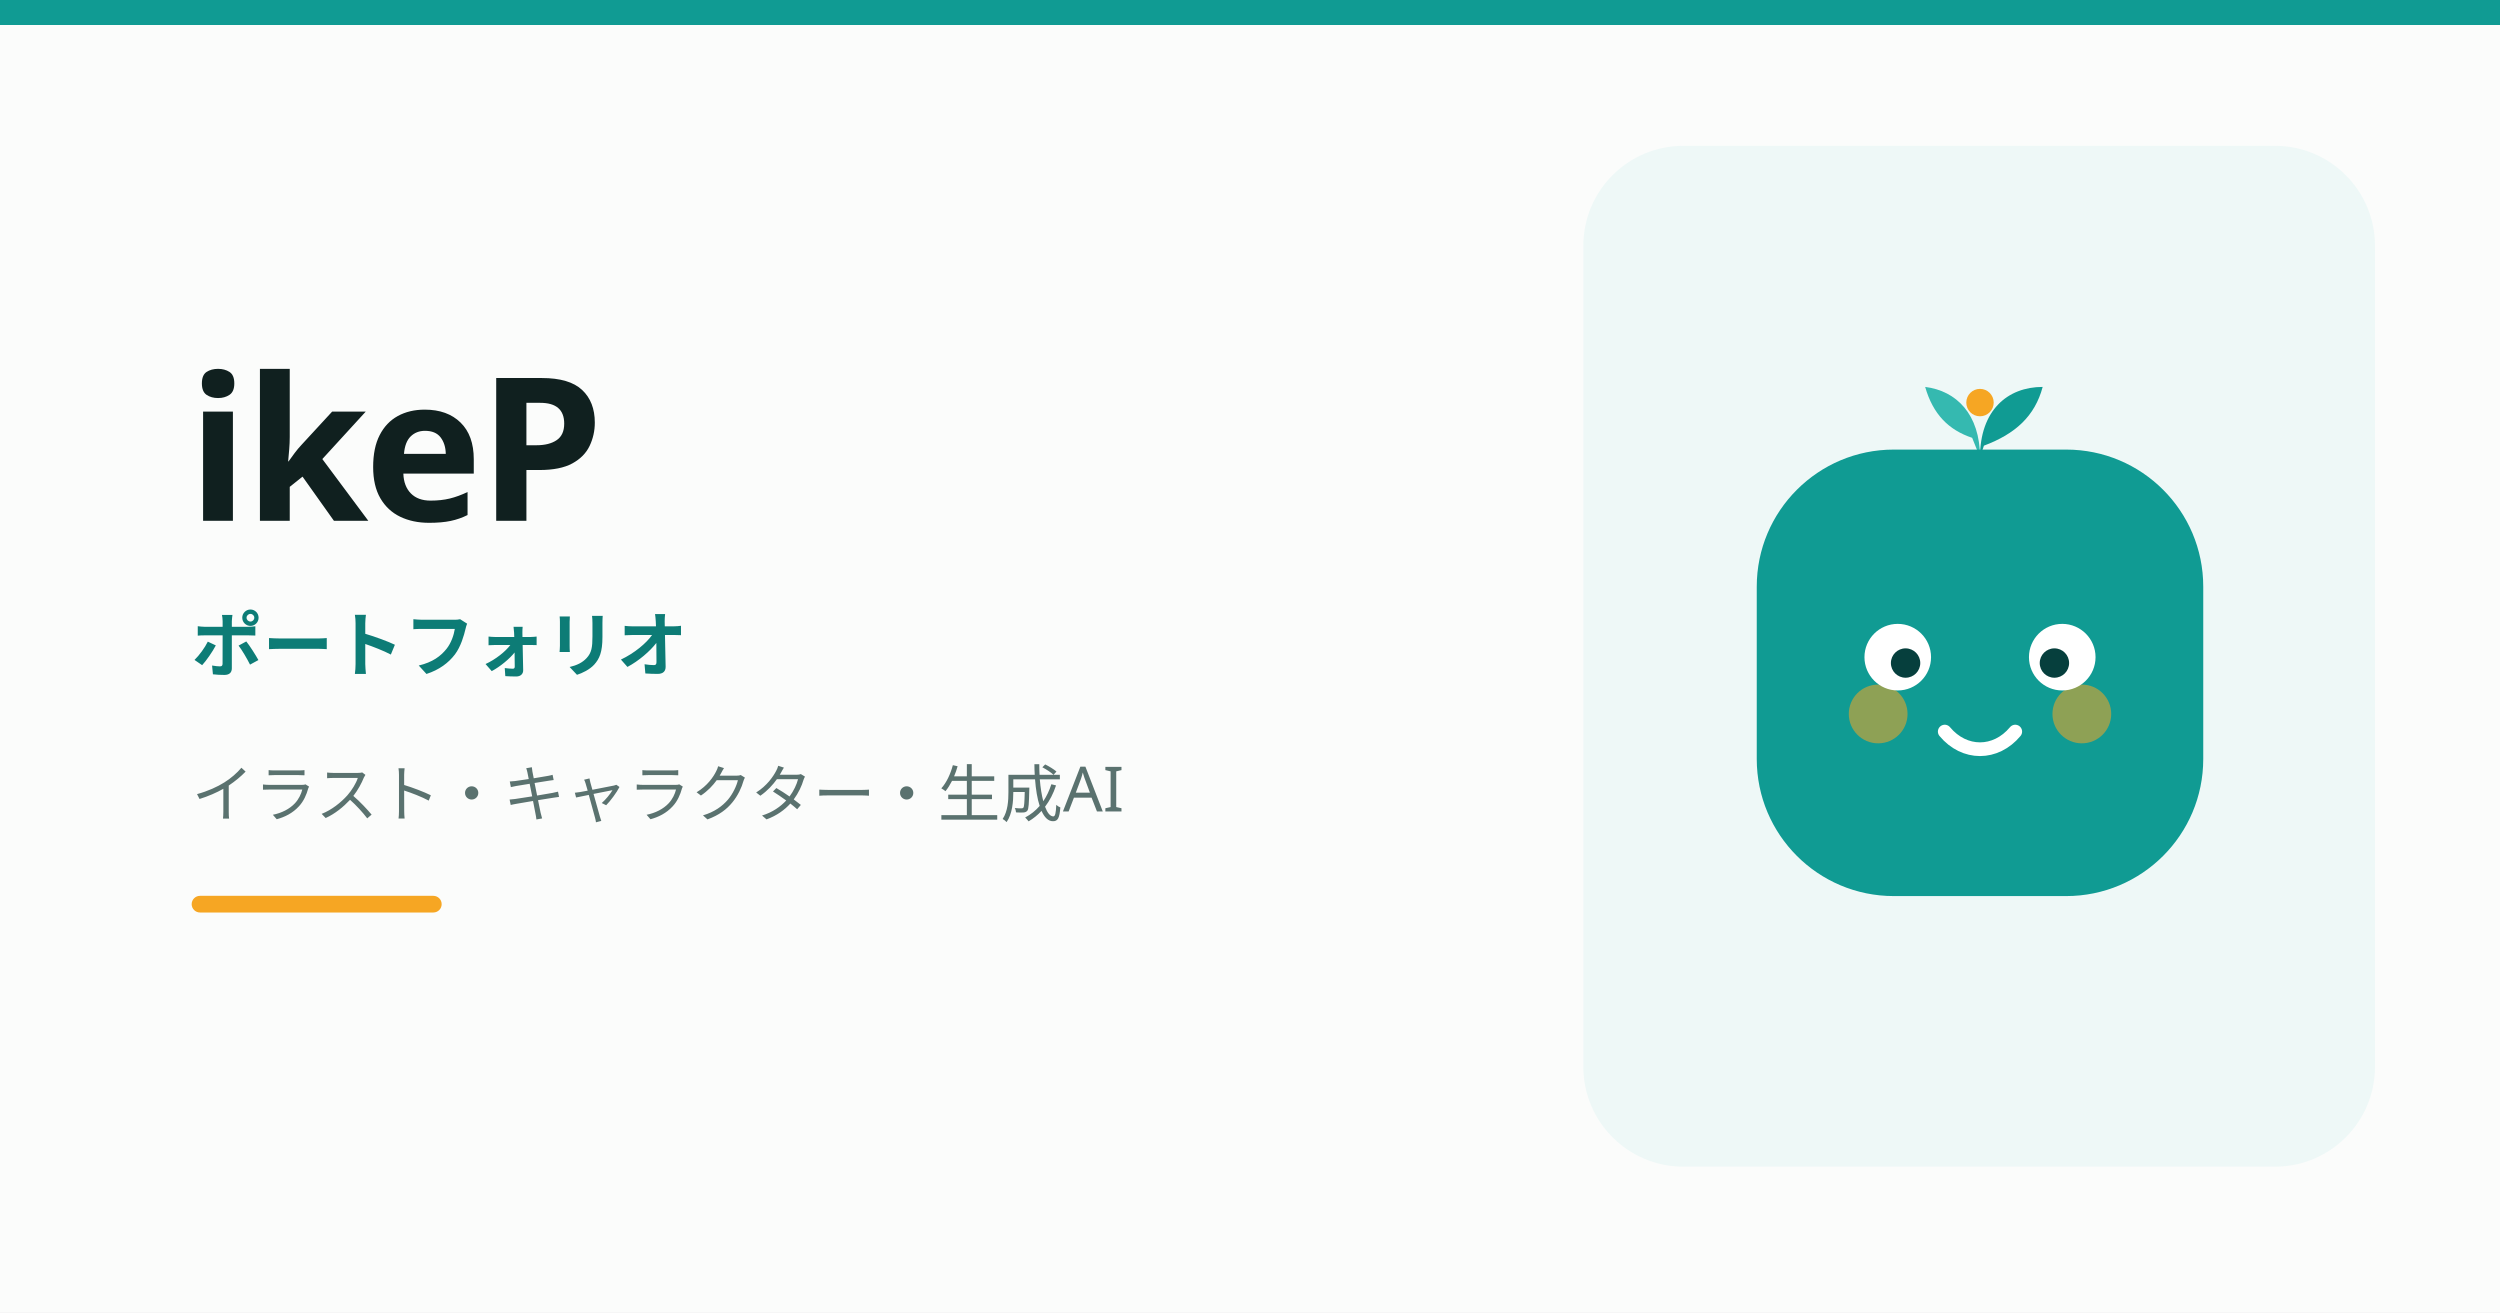
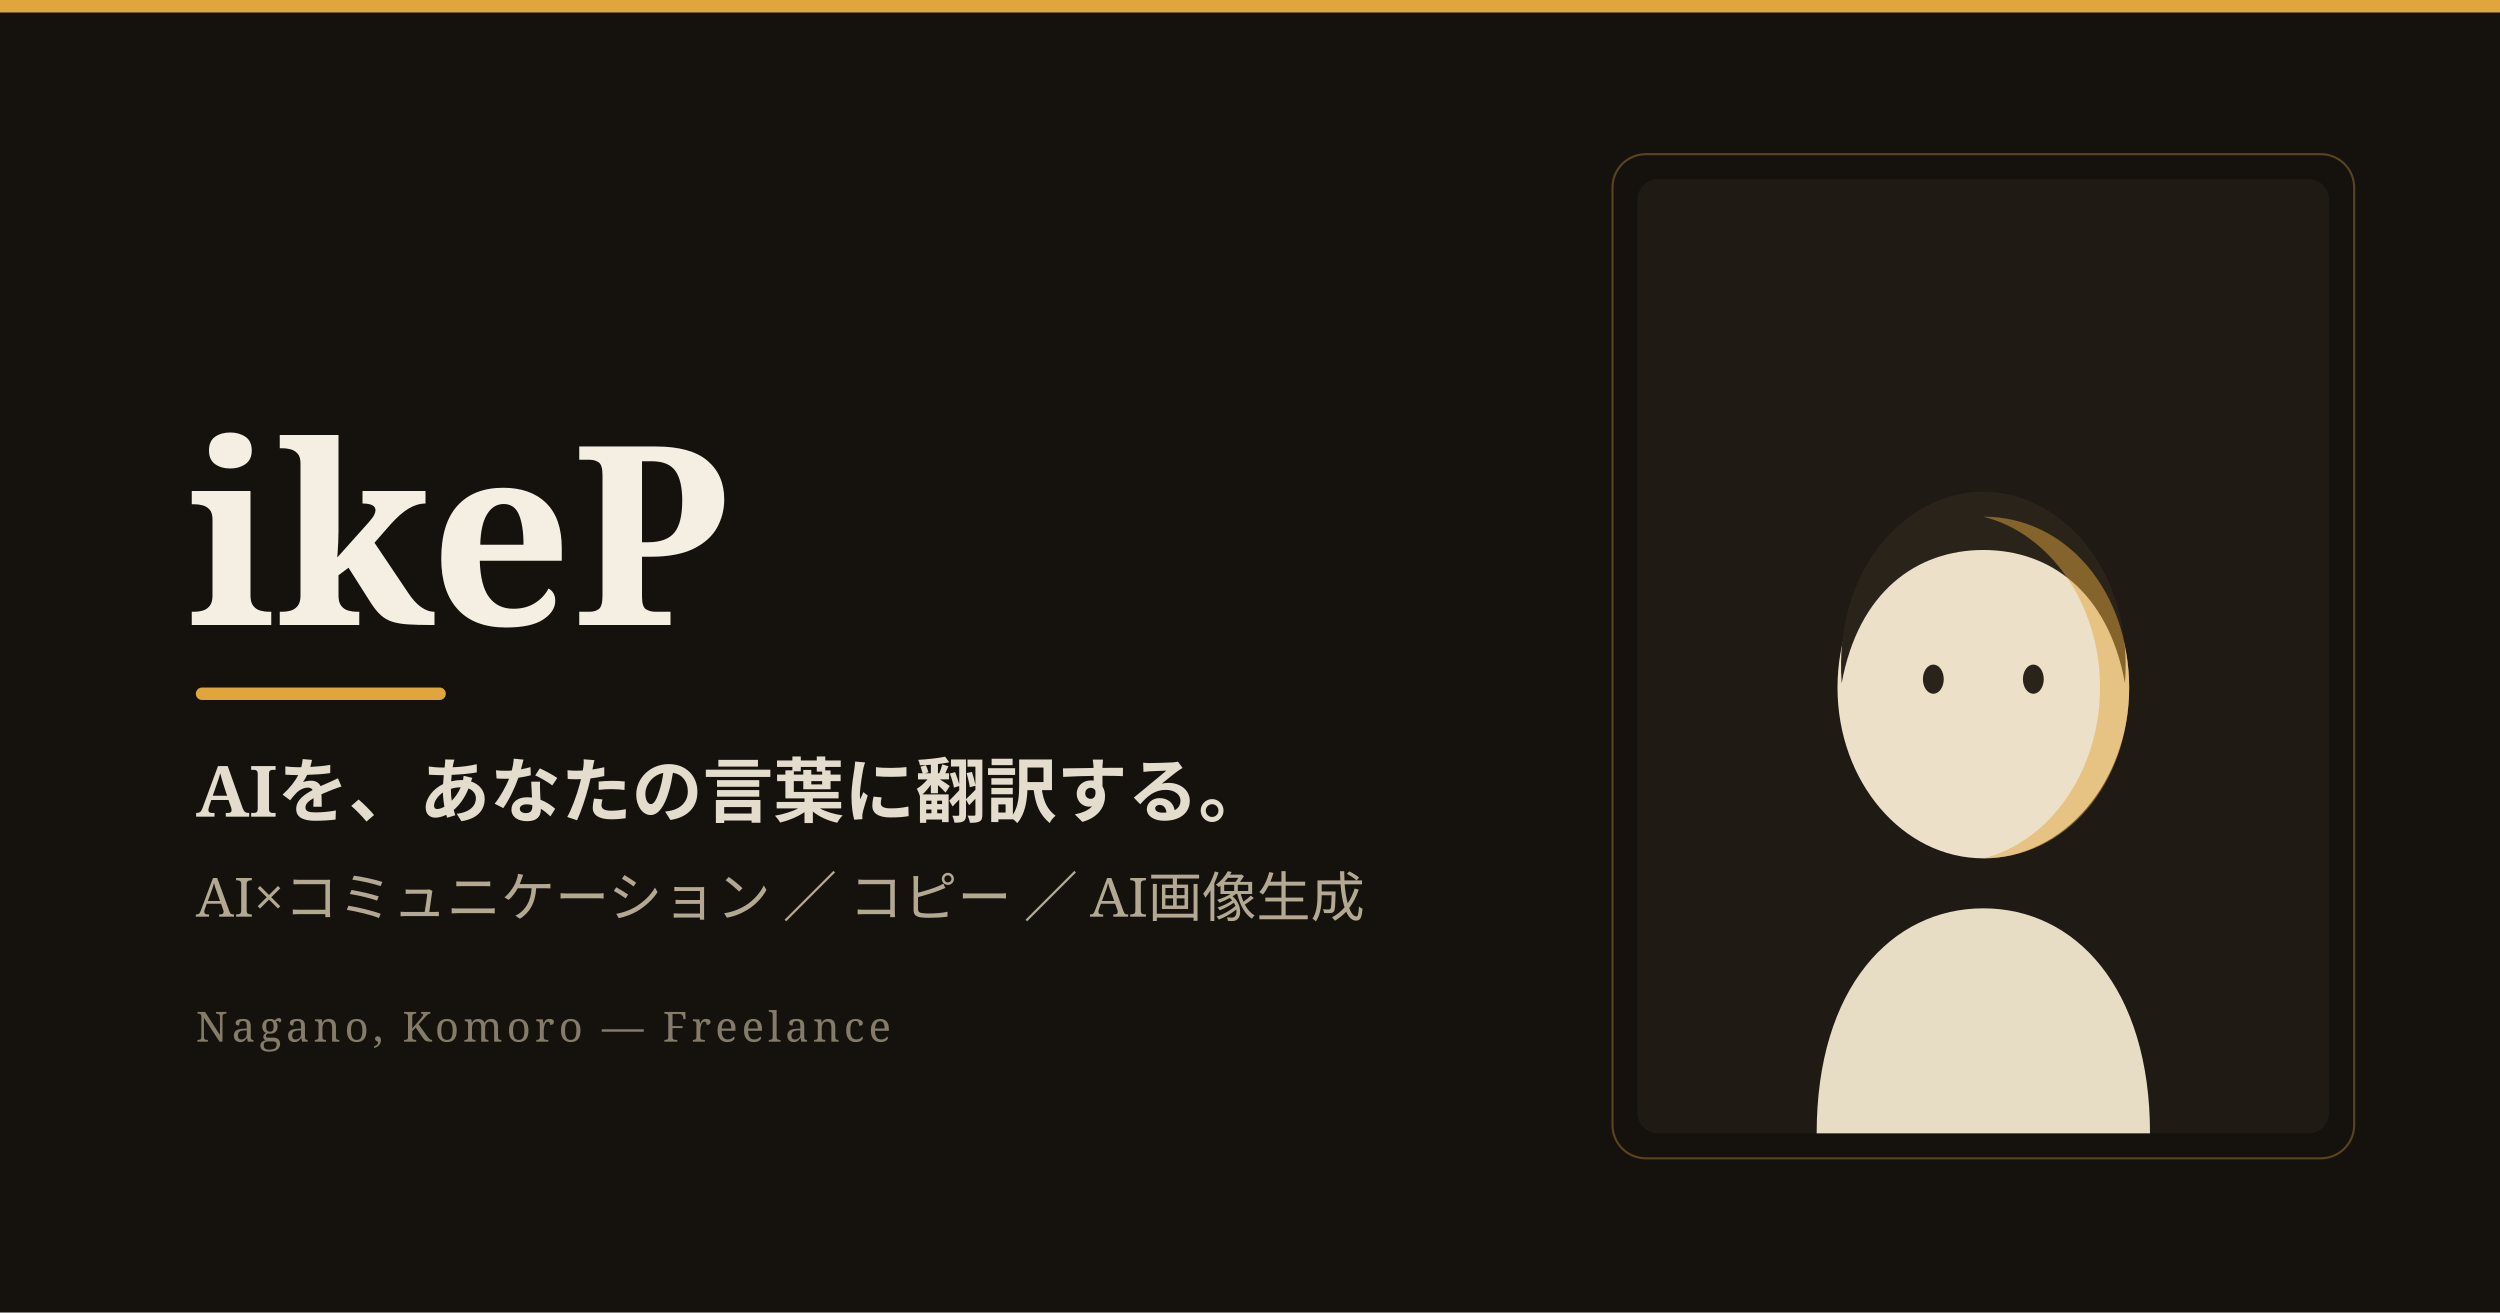
<svg xmlns="http://www.w3.org/2000/svg" viewBox="0 0 1200 630" role="img" aria-label="ikeP portfolio OGP">
-   <rect width="1200" height="630" fill="#fbfcfb" />
-   <rect x="0" y="0" width="1200" height="12" fill="#109b93" />
-   <rect x="760" y="70" width="380" height="490" rx="48" fill="#eef8f7" />
-   <g transform="translate(800,150) scale(0.94)">
-     <path d="M160 74C160 52 148 40 132 38c4 14 12 22 24 26" fill="#35b9b0" />
-     <path d="M160 74C160 50 174 38 192 38c-4 15-14 24-30 30" fill="#109b93" />
-     <circle cx="160" cy="46" r="7" fill="#f6a623" />
-     <rect x="46" y="70" width="228" height="228" rx="70" fill="#109b93" />
-     <circle cx="108" cy="205" r="15" fill="#f6a623" opacity="0.55" />
-     <circle cx="212" cy="205" r="15" fill="#f6a623" opacity="0.55" />
-     <circle cx="118" cy="176" r="17" fill="#ffffff" />
-     <circle cx="202" cy="176" r="17" fill="#ffffff" />
-     <circle cx="122" cy="179" r="7.5" fill="#063f3d" />
-     <circle cx="198" cy="179" r="7.5" fill="#063f3d" />
-     <path d="M142 214c10 12 26 12 36 0" fill="none" stroke="#ffffff" stroke-width="7" stroke-linecap="round" />
+   <rect width="1200" height="630" fill="#15120e" />
+   <rect x="0" y="0" width="1200" height="6" fill="#e0a63c" />
+   <rect x="774" y="74" width="356" height="482" rx="16" fill="none" stroke="#e0a63c" stroke-opacity="0.34" />
+   <rect x="786" y="86" width="332" height="458" rx="10" fill="#1f1a14" />
+   <g clip-path="url(#c)">
+     <clipPath id="c">
+       <rect x="786" y="86" width="332" height="458" rx="10" />
+     </clipPath>
+     <path d="M872 544c0-70 36-108 80-108s80 38 80 108z" fill="#e7dcc4" />
+     <ellipse cx="952" cy="330" rx="70" ry="82" fill="#ece1c8" />
+     <path d="M884 328c-4-56 32-92 68-92s72 36 68 92c-8-44-36-64-68-64s-60 20-68 64z" fill="#2a231a" />
+     <path d="M1022 330c0 46-30 82-70 82 32-8 56-42 56-82s-24-74-56-82c40 0 70 36 70 82z" fill="#e0a63c" opacity="0.5" />
+     <g fill="#2a231a">
+       <ellipse cx="928" cy="326" rx="5" ry="7" />
+       <ellipse cx="976" cy="326" rx="5" ry="7" />
+     </g>
  </g>
-   <text x="90" y="250" font-family="'Hiragino Kaku Gothic ProN','Noto Sans JP',sans-serif" font-size="96" font-weight="700" fill="#10201f" letter-spacing="-2">ikeP</text>
-   <text x="92" y="322" font-family="'Hiragino Kaku Gothic ProN','Noto Sans JP',sans-serif" font-size="34" font-weight="700" fill="#0d7c76">ポートフォリオ</text>
-   <text x="92" y="392" font-family="'Hiragino Kaku Gothic ProN','Noto Sans JP',sans-serif" font-size="30" fill="#5a726f">イラスト・キャラクター・生成AI</text>
-   <rect x="92" y="430" width="120" height="8" rx="4" fill="#f6a623" />
+   <text x="90" y="300" font-family="'Playfair Display',serif" font-size="120" font-weight="700" fill="#f5efe3">ikeP</text>
+   <rect x="94" y="330" width="120" height="6" rx="3" fill="#e0a63c" />
+   <text x="94" y="392" font-family="'Noto Serif JP',serif" font-size="34" font-weight="600" fill="#e4dccd">AIを、あなたの言葉に翻訳する。</text>
+   <text x="94" y="440" font-family="'Noto Serif JP',serif" font-size="26" fill="#b3a892">AI×コミュニケーション ／ コピー ／ AI画像生成</text>
+   <text x="94" y="500" font-family="'Playfair Display',serif" font-size="20" fill="#857b69" letter-spacing="2">Nagano, Komoro — Freelance</text>
</svg>
